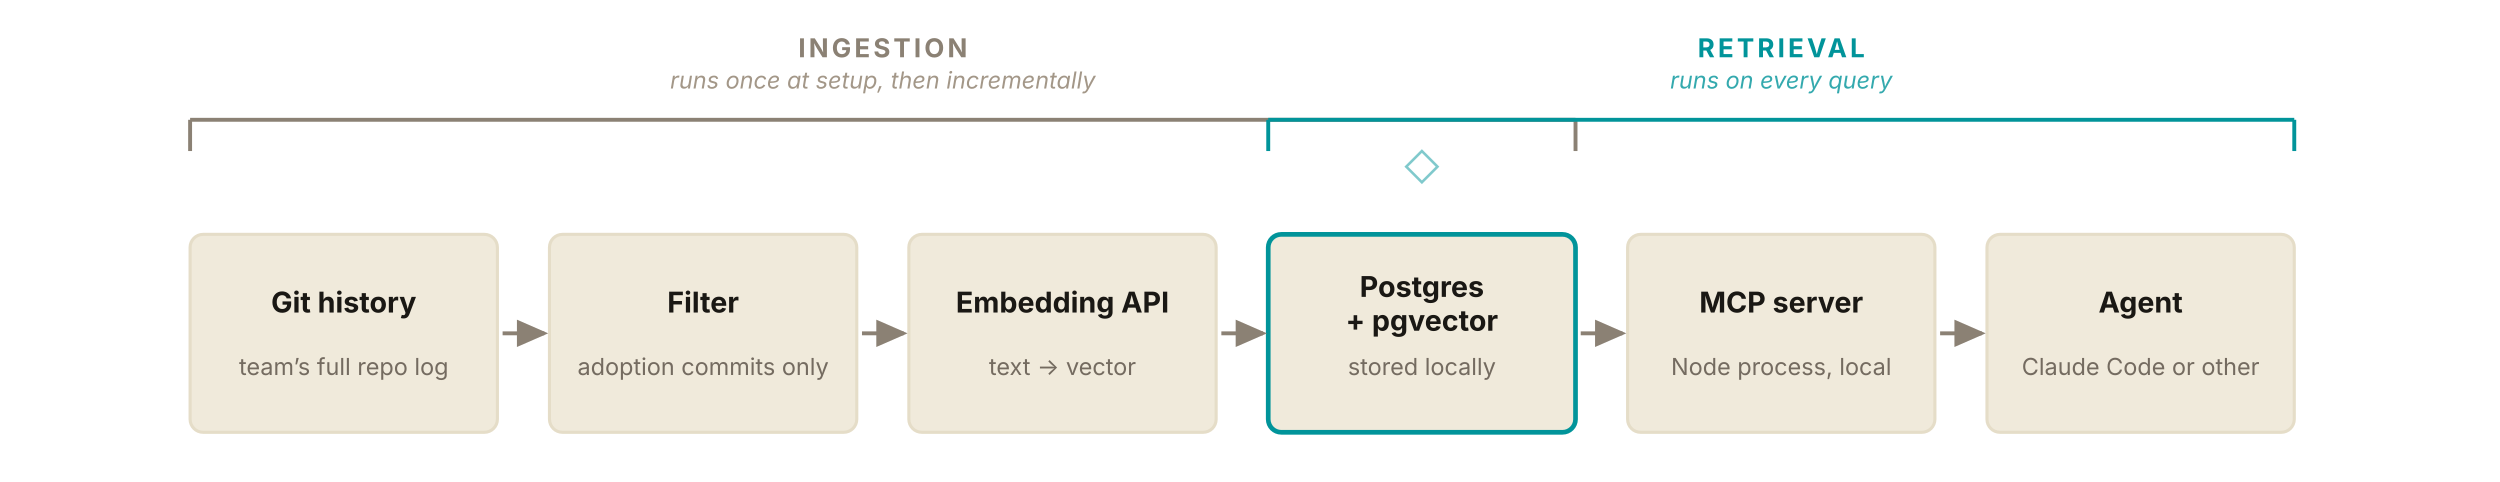
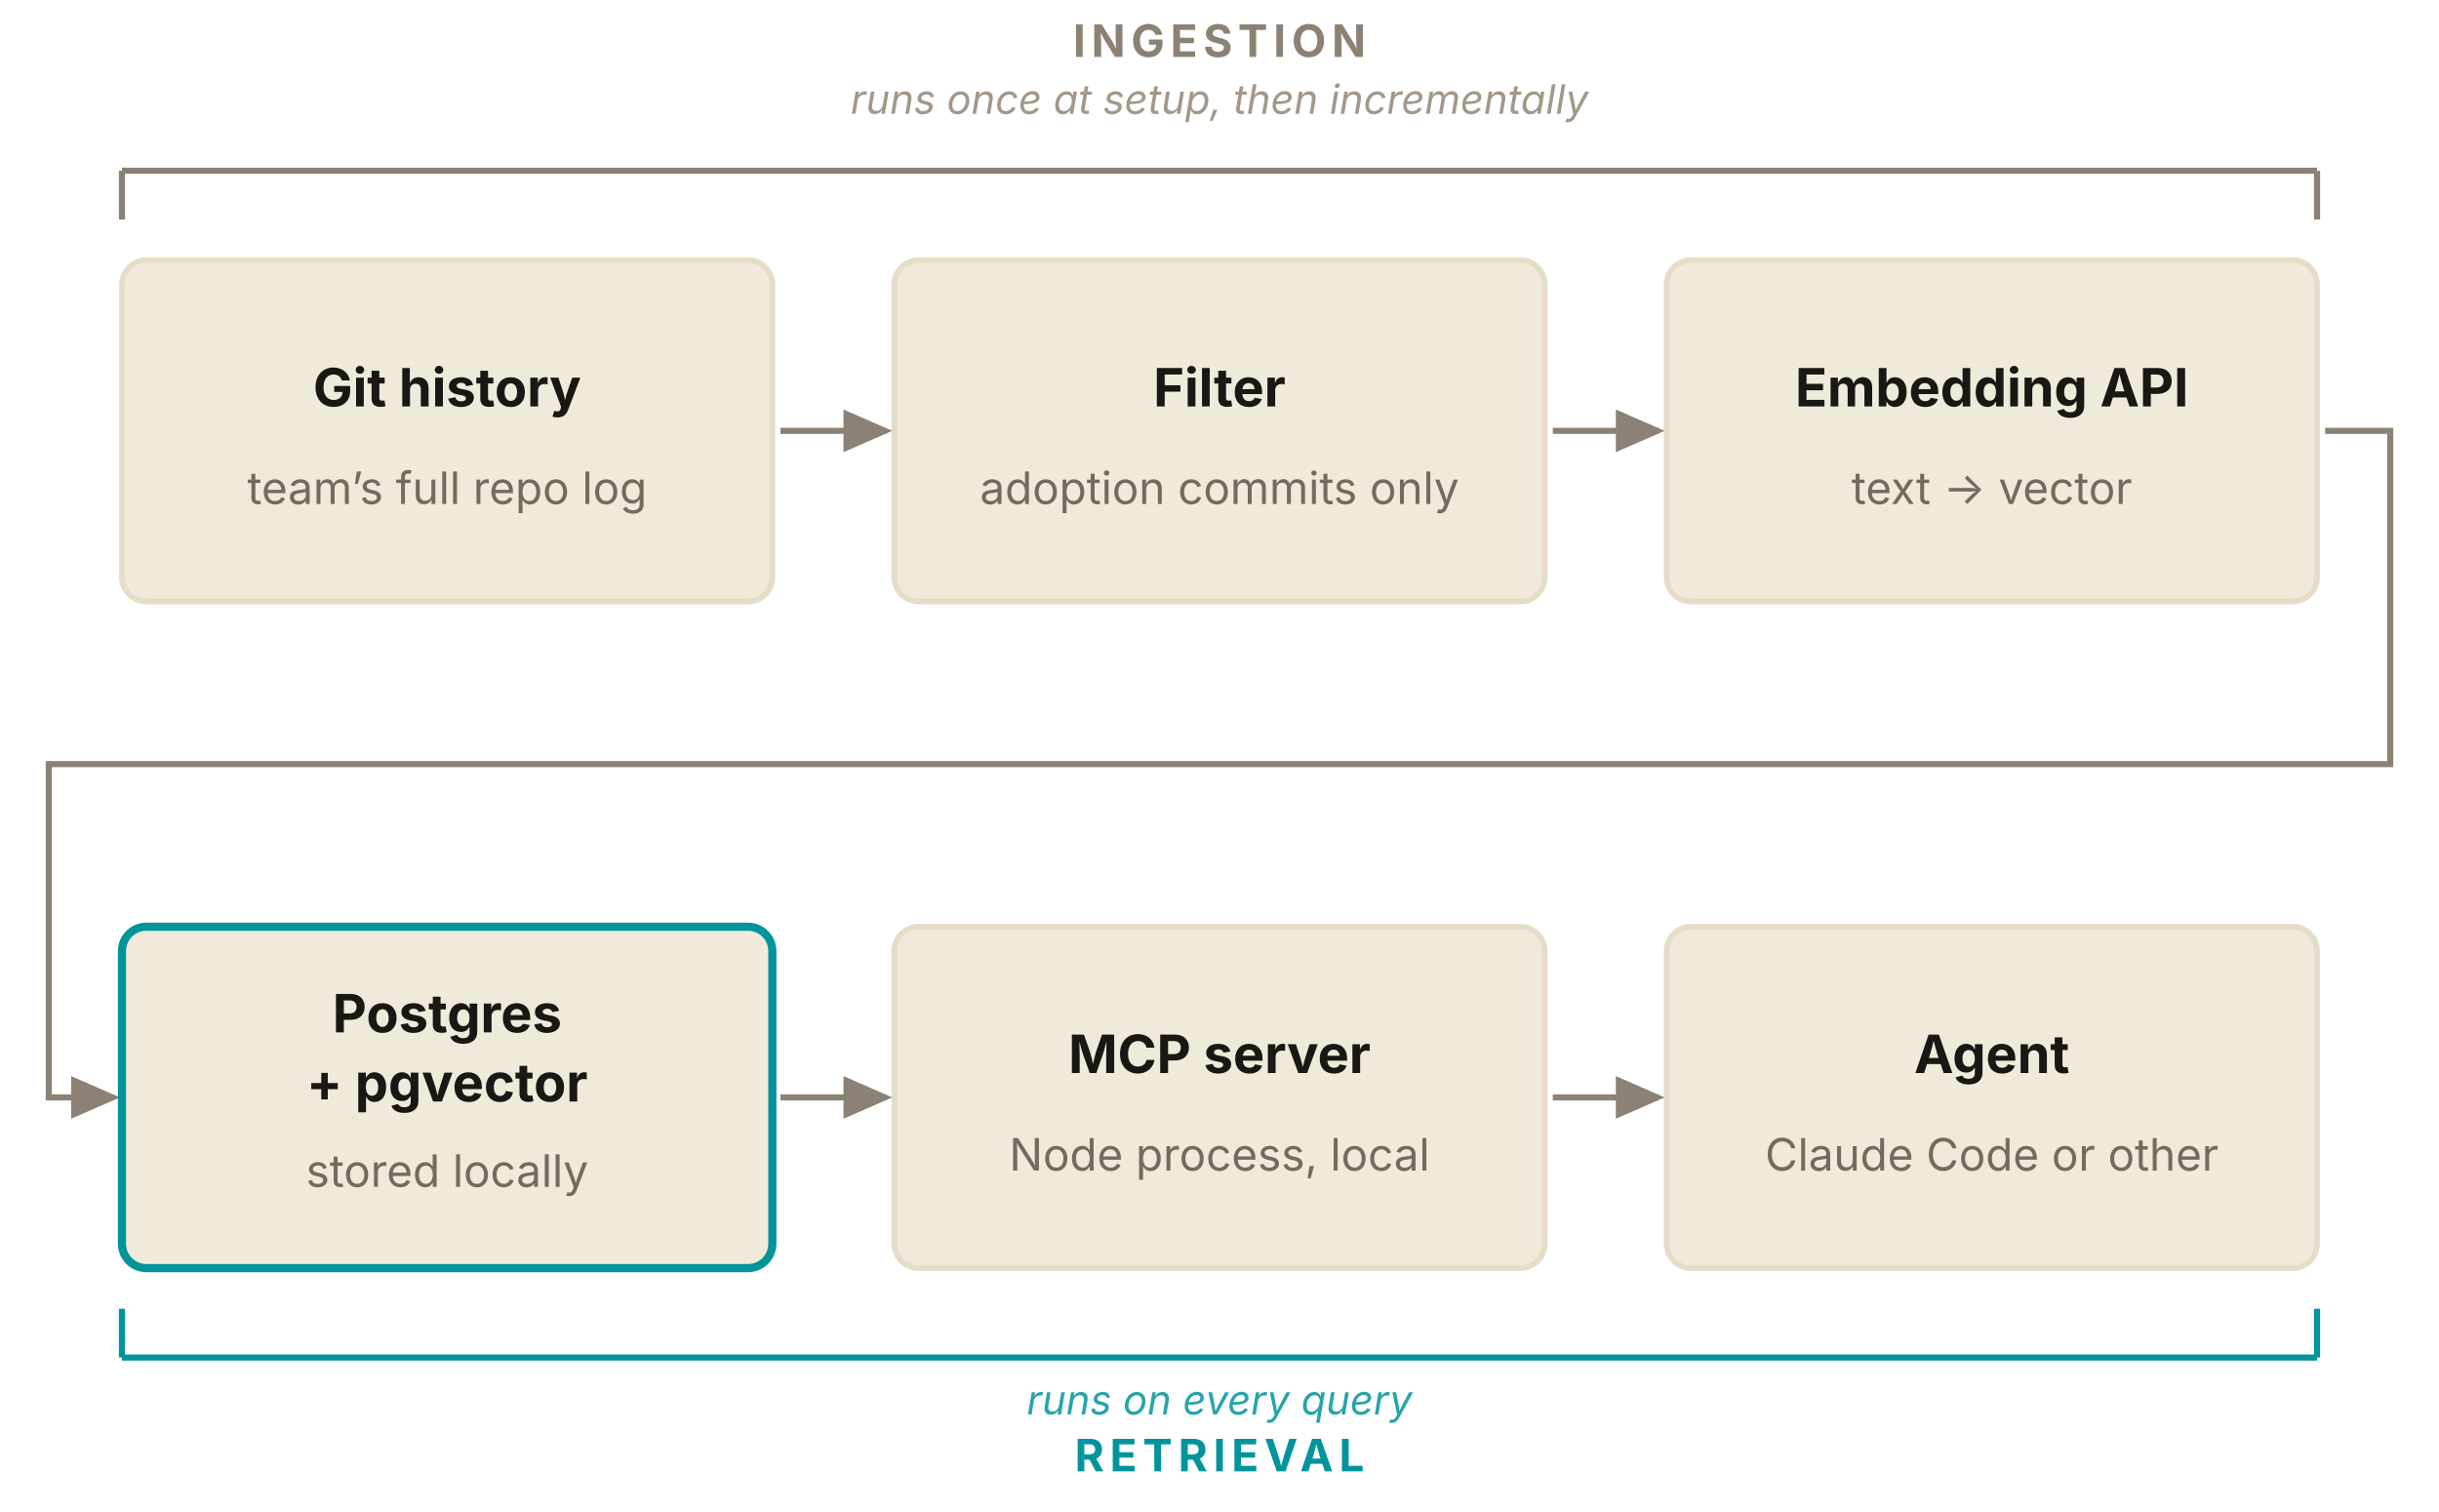
- <svg xmlns="http://www.w3.org/2000/svg" viewBox="0 0 960 185" font-family="Inter, system-ui, -apple-system, sans-serif" role="img" aria-label="Pipeline: git history flows through filter and embedding into Postgres with pgvector, then served to the agent via an MCP server. Ingestion runs once at setup; retrieval runs on every query.">
+ <svg xmlns="http://www.w3.org/2000/svg" viewBox="0 0 600 372" font-family="Inter, system-ui, -apple-system, sans-serif" role="img" aria-label="Pipeline: ingestion (git history → filter → embedding API) feeds Postgres + pgvector. Retrieval reads from there into the MCP server and the agent.">
  <defs>
    <marker id="pipe-arr" markerWidth="8" markerHeight="7" refX="7" refY="3.5" orient="auto">
      <polygon points="0 0, 8 3.5, 0 7" fill="#8b8174" />
    </marker>
  </defs>
-   <text x="339" y="22" text-anchor="middle" fill="#8b8174" font-size="10" font-weight="700" letter-spacing="1.2">INGESTION</text>
-   <text x="339" y="34" text-anchor="middle" fill="#a39788" font-size="9" font-style="italic">runs once at setup, then incrementally</text>
-   <line x1="73" y1="46" x2="605" y2="46" stroke="#8b8174" stroke-width="1.5" />
-   <line x1="73" y1="46" x2="73" y2="58" stroke="#8b8174" stroke-width="1.5" />
-   <line x1="605" y1="46" x2="605" y2="58" stroke="#8b8174" stroke-width="1.5" />
-   <text x="684" y="22" text-anchor="middle" fill="#01949a" font-size="10" font-weight="700" letter-spacing="1.2">RETRIEVAL</text>
-   <text x="684" y="34" text-anchor="middle" fill="#01949a" font-size="9" font-style="italic" opacity="0.8">runs on every query</text>
-   <line x1="487" y1="46" x2="881" y2="46" stroke="#01949a" stroke-width="1.5" />
-   <line x1="487" y1="46" x2="487" y2="58" stroke="#01949a" stroke-width="1.5" />
-   <line x1="881" y1="46" x2="881" y2="58" stroke="#01949a" stroke-width="1.5" />
-   <polygon points="546,58 552,64 546,70 540,64" fill="none" stroke="#01949a" stroke-width="1" opacity="0.5" />
+   <text x="300" y="14" text-anchor="middle" fill="#8b8174" font-size="11" font-weight="700" letter-spacing="1.4">INGESTION</text>
+   <text x="300" y="28" text-anchor="middle" fill="#a39788" font-size="10" font-style="italic">runs once at setup, then incrementally</text>
+   <line x1="30" y1="42" x2="570" y2="42" stroke="#8b8174" stroke-width="1.5" />
+   <line x1="30" y1="42" x2="30" y2="54" stroke="#8b8174" stroke-width="1.5" />
+   <line x1="570" y1="42" x2="570" y2="54" stroke="#8b8174" stroke-width="1.5" />
  <g>
-     <rect x="73" y="90" width="118" height="76" rx="5" fill="#f0eadb" stroke="#e5ddc8" stroke-width="1.2" />
-     <text x="132" y="120" text-anchor="middle" fill="#1a1814" font-size="11" font-weight="700">Git history</text>
-     <text x="132" y="144" text-anchor="middle" fill="#746b60" font-size="9">team’s full repo log</text>
+     <rect x="30" y="64" width="160" height="84" rx="6" fill="#f0eadb" stroke="#e5ddc8" stroke-width="1.4" />
+     <text x="110" y="100" text-anchor="middle" fill="#1a1814" font-size="13" font-weight="700">Git history</text>
+     <text x="110" y="124" text-anchor="middle" fill="#746b60" font-size="11">team’s full repo log</text>
  </g>
  <g>
-     <rect x="211" y="90" width="118" height="76" rx="5" fill="#f0eadb" stroke="#e5ddc8" stroke-width="1.2" />
-     <text x="270" y="120" text-anchor="middle" fill="#1a1814" font-size="11" font-weight="700">Filter</text>
-     <text x="270" y="144" text-anchor="middle" fill="#746b60" font-size="9">adoption commits only</text>
+     <rect x="220" y="64" width="160" height="84" rx="6" fill="#f0eadb" stroke="#e5ddc8" stroke-width="1.4" />
+     <text x="300" y="100" text-anchor="middle" fill="#1a1814" font-size="13" font-weight="700">Filter</text>
+     <text x="300" y="124" text-anchor="middle" fill="#746b60" font-size="11">adoption commits only</text>
  </g>
  <g>
-     <rect x="349" y="90" width="118" height="76" rx="5" fill="#f0eadb" stroke="#e5ddc8" stroke-width="1.2" />
-     <text x="408" y="120" text-anchor="middle" fill="#1a1814" font-size="11" font-weight="700">Embedding API</text>
-     <text x="408" y="144" text-anchor="middle" fill="#746b60" font-size="9">text → vector</text>
+     <rect x="410" y="64" width="160" height="84" rx="6" fill="#f0eadb" stroke="#e5ddc8" stroke-width="1.4" />
+     <text x="490" y="100" text-anchor="middle" fill="#1a1814" font-size="13" font-weight="700">Embedding API</text>
+     <text x="490" y="124" text-anchor="middle" fill="#746b60" font-size="11">text → vector</text>
+   </g>
+   <line x1="192" y1="106" x2="218" y2="106" stroke="#8b8174" stroke-width="1.5" marker-end="url(#pipe-arr)" />
+   <line x1="382" y1="106" x2="408" y2="106" stroke="#8b8174" stroke-width="1.5" marker-end="url(#pipe-arr)" />
+   <path d="M 572,106 H 588 V 188 H 12 V 270 H 28" fill="none" stroke="#8b8174" stroke-width="1.5" marker-end="url(#pipe-arr)" />
+   <g>
+     <rect x="30" y="228" width="160" height="84" rx="6" fill="#f0eadb" stroke="#01949a" stroke-width="2" />
+     <text x="110" y="254" text-anchor="middle" fill="#1a1814" font-size="13" font-weight="700">Postgres</text>
+     <text x="110" y="271" text-anchor="middle" fill="#1a1814" font-size="13" font-weight="700">+ pgvector</text>
+     <text x="110" y="292" text-anchor="middle" fill="#746b60" font-size="11">stored locally</text>
  </g>
  <g>
-     <rect x="487" y="90" width="118" height="76" rx="5" fill="#f0eadb" stroke="#01949a" stroke-width="1.8" />
-     <text x="546" y="114" text-anchor="middle" fill="#1a1814" font-size="11" font-weight="700">Postgres</text>
-     <text x="546" y="127" text-anchor="middle" fill="#1a1814" font-size="11" font-weight="700">+ pgvector</text>
-     <text x="546" y="144" text-anchor="middle" fill="#746b60" font-size="9">stored locally</text>
+     <rect x="220" y="228" width="160" height="84" rx="6" fill="#f0eadb" stroke="#e5ddc8" stroke-width="1.4" />
+     <text x="300" y="264" text-anchor="middle" fill="#1a1814" font-size="13" font-weight="700">MCP server</text>
+     <text x="300" y="288" text-anchor="middle" fill="#746b60" font-size="11">Node process, local</text>
  </g>
  <g>
-     <rect x="625" y="90" width="118" height="76" rx="5" fill="#f0eadb" stroke="#e5ddc8" stroke-width="1.2" />
-     <text x="684" y="120" text-anchor="middle" fill="#1a1814" font-size="11" font-weight="700">MCP server</text>
-     <text x="684" y="144" text-anchor="middle" fill="#746b60" font-size="9">Node process, local</text>
+     <rect x="410" y="228" width="160" height="84" rx="6" fill="#f0eadb" stroke="#e5ddc8" stroke-width="1.4" />
+     <text x="490" y="264" text-anchor="middle" fill="#1a1814" font-size="13" font-weight="700">Agent</text>
+     <text x="490" y="288" text-anchor="middle" fill="#746b60" font-size="11">Claude Code or other</text>
  </g>
-   <g>
-     <rect x="763" y="90" width="118" height="76" rx="5" fill="#f0eadb" stroke="#e5ddc8" stroke-width="1.2" />
-     <text x="822" y="120" text-anchor="middle" fill="#1a1814" font-size="11" font-weight="700">Agent</text>
-     <text x="822" y="144" text-anchor="middle" fill="#746b60" font-size="9">Claude Code or other</text>
-   </g>
-   <line x1="193" y1="128" x2="209" y2="128" stroke="#8b8174" stroke-width="1.5" marker-end="url(#pipe-arr)" />
-   <line x1="331" y1="128" x2="347" y2="128" stroke="#8b8174" stroke-width="1.5" marker-end="url(#pipe-arr)" />
-   <line x1="469" y1="128" x2="485" y2="128" stroke="#8b8174" stroke-width="1.5" marker-end="url(#pipe-arr)" />
-   <line x1="607" y1="128" x2="623" y2="128" stroke="#8b8174" stroke-width="1.5" marker-end="url(#pipe-arr)" />
-   <line x1="745" y1="128" x2="761" y2="128" stroke="#8b8174" stroke-width="1.5" marker-end="url(#pipe-arr)" />
+   <line x1="192" y1="270" x2="218" y2="270" stroke="#8b8174" stroke-width="1.5" marker-end="url(#pipe-arr)" />
+   <line x1="382" y1="270" x2="408" y2="270" stroke="#8b8174" stroke-width="1.5" marker-end="url(#pipe-arr)" />
+   <line x1="30" y1="322" x2="30" y2="334" stroke="#01949a" stroke-width="1.5" />
+   <line x1="570" y1="322" x2="570" y2="334" stroke="#01949a" stroke-width="1.5" />
+   <line x1="30" y1="334" x2="570" y2="334" stroke="#01949a" stroke-width="1.5" />
+   <text x="300" y="348" text-anchor="middle" fill="#01949a" font-size="10" font-style="italic" opacity="0.85">runs on every query</text>
+   <text x="300" y="362" text-anchor="middle" fill="#01949a" font-size="11" font-weight="700" letter-spacing="1.4">RETRIEVAL</text>
</svg>
